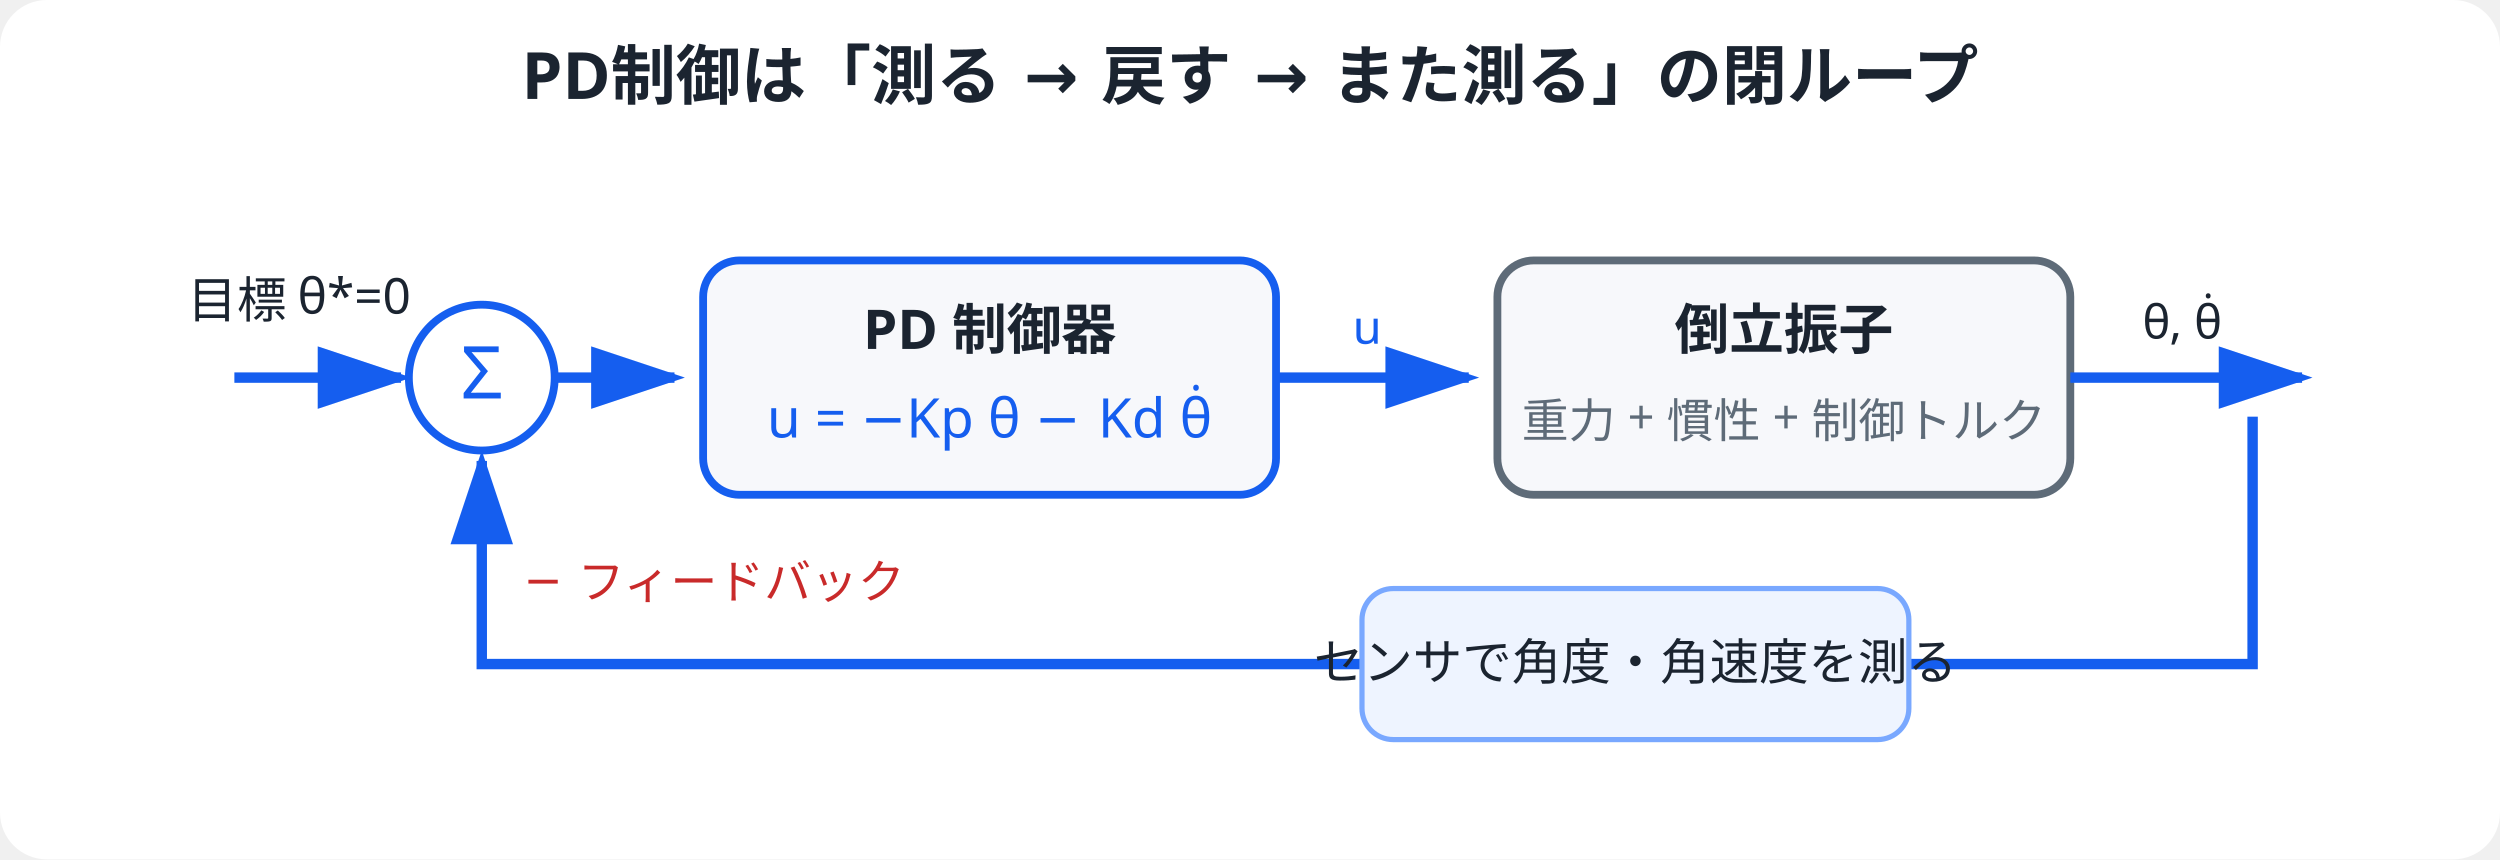
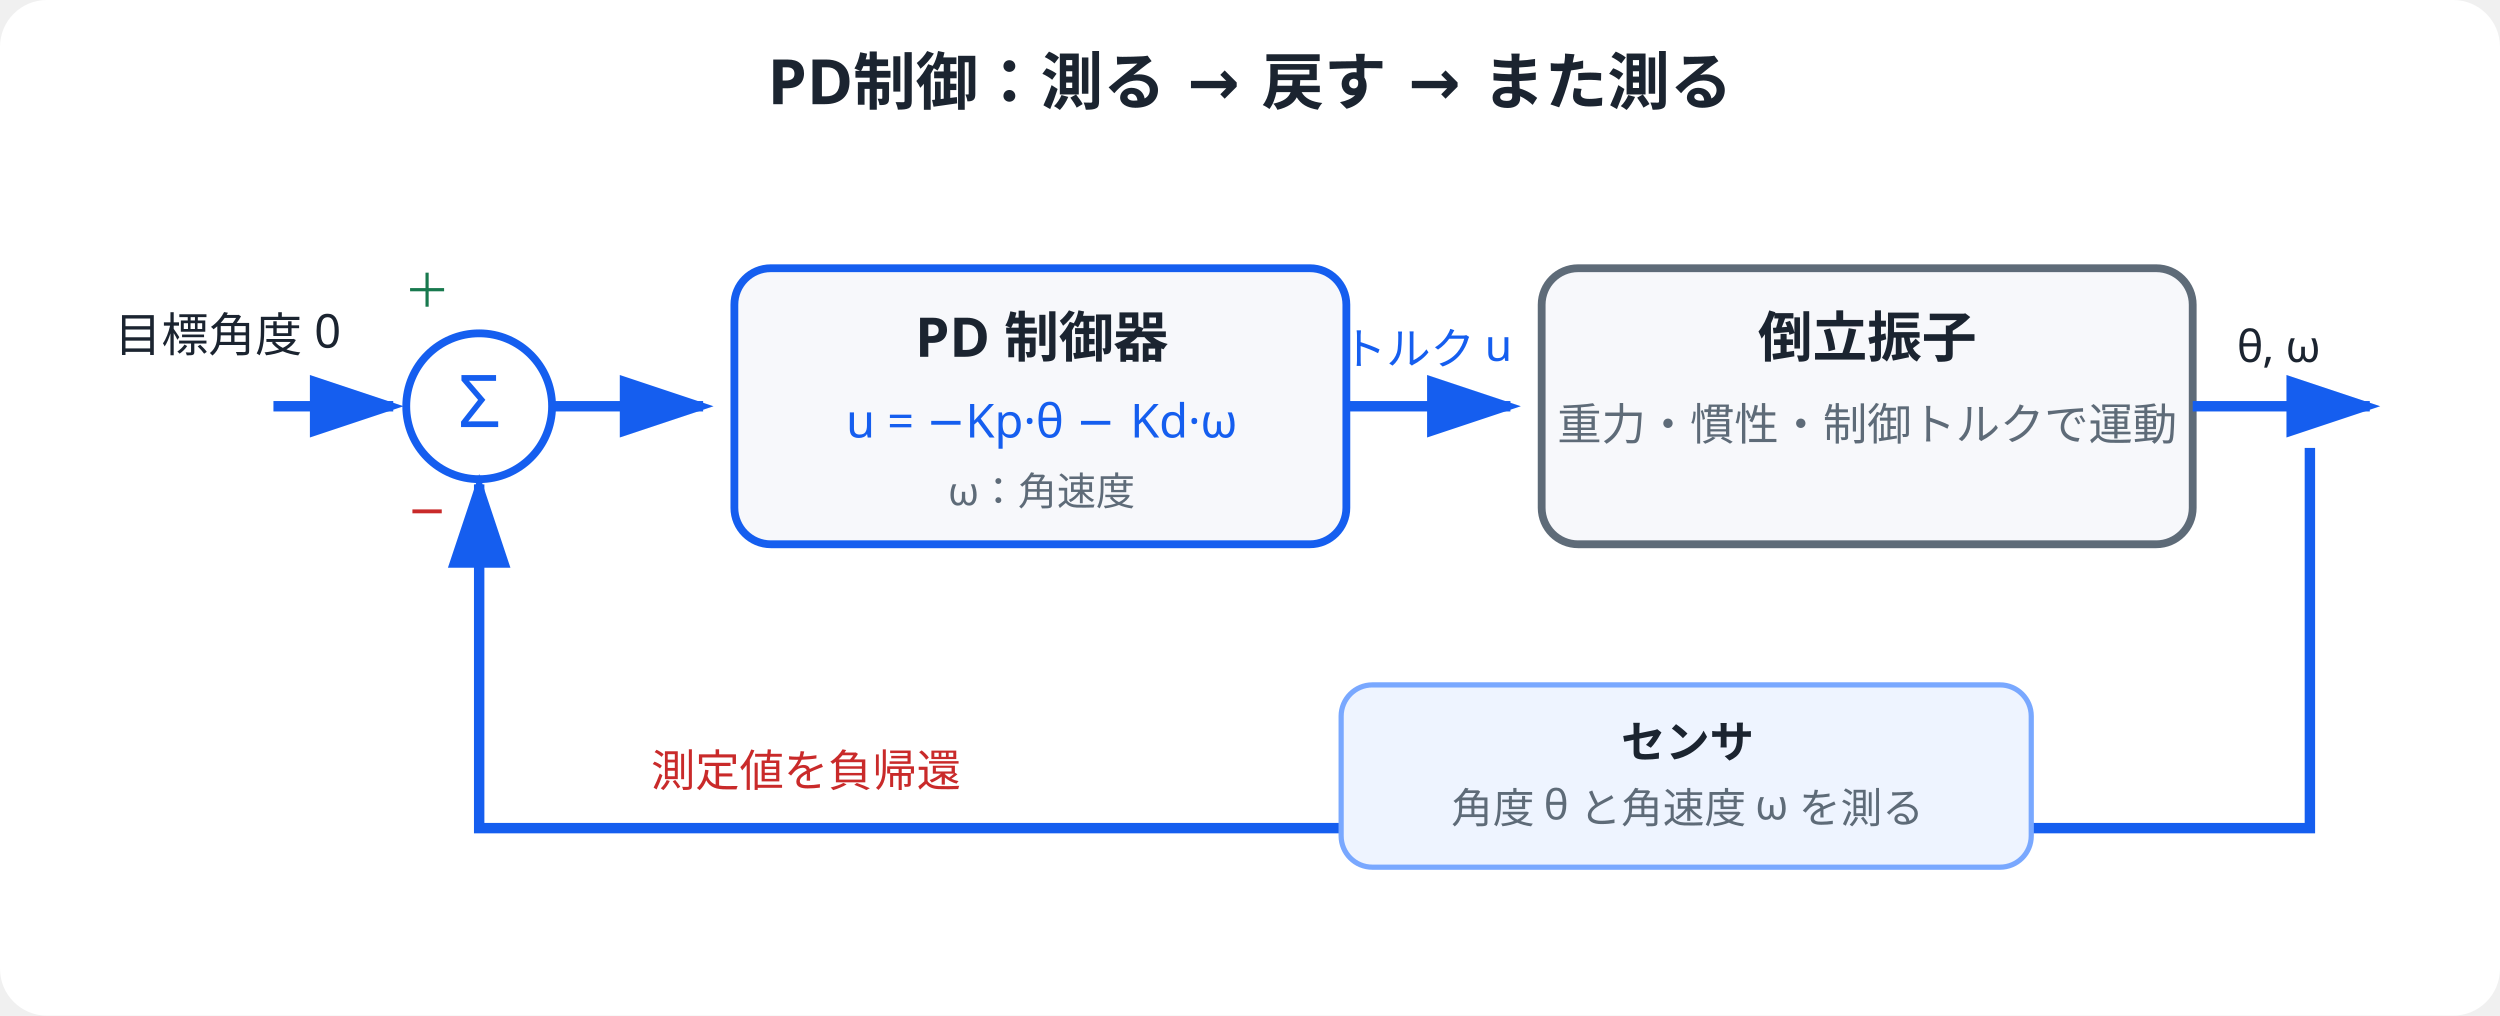
- <svg xmlns="http://www.w3.org/2000/svg" width="960" height="330" viewBox="0 0 960 330" role="img" aria-labelledby="title desc">
+ <svg xmlns="http://www.w3.org/2000/svg" width="960" height="390" viewBox="0 0 960 390" role="img" aria-labelledby="title desc">
  <defs>
    <marker id="a" markerWidth="10" markerHeight="10" refX="8" refY="3" orient="auto">
      <path d="M0,0 L0,6 L9,3 z" fill="#155eef" />
    </marker>
  </defs>
-   <rect width="960" height="330" rx="18" fill="#ffffff" />
-   <text x="480" y="38" text-anchor="middle" font-family="system-ui,sans-serif" font-size="25" font-weight="700" fill="#1b2430">PD制御は「測る → 戻す → また測る」の閉ループ</text>
-   <circle cx="185" cy="145" r="28" fill="#fff" stroke="#155eef" stroke-width="3" />
-   <text x="185" y="153" text-anchor="middle" font-family="system-ui,sans-serif" font-size="28" fill="#155eef">Σ</text>
-   <text x="72" y="122" font-family="system-ui,sans-serif" font-size="19" fill="#1b2430">目標 θ*=0</text>
-   <line x1="90" y1="145" x2="154" y2="145" stroke="#155eef" stroke-width="4" marker-end="url(#a)" />
-   <rect x="270" y="100" width="220" height="90" rx="14" fill="#f7f8fb" stroke="#155eef" stroke-width="3" />
-   <text x="380" y="134" text-anchor="middle" font-family="system-ui,sans-serif" font-size="21" font-weight="700" fill="#1b2430">PD 制御器</text>
-   <text x="380" y="168" text-anchor="middle" font-family="system-ui,sans-serif" font-size="21" fill="#155eef">u = −Kp θ − Kd θ̇</text>
-   <line x1="214" y1="145" x2="259" y2="145" stroke="#155eef" stroke-width="4" marker-end="url(#a)" />
-   <rect x="575" y="100" width="220" height="90" rx="14" fill="#f7f8fb" stroke="#5e6b78" stroke-width="3" />
-   <text x="685" y="134" text-anchor="middle" font-family="system-ui,sans-serif" font-size="21" font-weight="700" fill="#1b2430">倒立振子</text>
-   <text x="685" y="168" text-anchor="middle" font-family="system-ui,sans-serif" font-size="18" fill="#5e6b78">重力 + 慣性 + 制御トルク</text>
-   <line x1="490" y1="145" x2="564" y2="145" stroke="#155eef" stroke-width="4" marker-end="url(#a)" />
-   <text x="525" y="132" text-anchor="middle" font-family="system-ui,sans-serif" font-size="18" fill="#155eef">u</text>
-   <line x1="795" y1="145" x2="884" y2="145" stroke="#155eef" stroke-width="4" marker-end="url(#a)" />
-   <text x="838" y="130" text-anchor="middle" font-family="system-ui,sans-serif" font-size="18" fill="#1b2430">θ, θ̇</text>
-   <path d="M865 160 V255 H185 V177" fill="none" stroke="#155eef" stroke-width="4" marker-end="url(#a)" />
-   <rect x="523" y="226" width="210" height="58" rx="12" fill="#eef4ff" stroke="#79a8ff" stroke-width="2" />
-   <text x="628" y="261" text-anchor="middle" font-family="system-ui,sans-serif" font-size="19" fill="#1b2430">センサで角度・角速度を測る</text>
-   <text x="201" y="229" font-family="system-ui,sans-serif" font-size="18" fill="#c92a2a">− フィードバック</text>
+   <rect width="960" height="390" rx="18" fill="#ffffff" />
+   <text x="480" y="40" text-anchor="middle" font-family="system-ui,sans-serif" font-size="24" font-weight="700" fill="#1b2430">PD制御：測る → 戻す → また測る</text>
+   <text x="44" y="135" font-family="system-ui,sans-serif" font-size="18" fill="#1b2430">目標角度 0</text>
+   <line x1="105" y1="156" x2="151" y2="156" stroke="#155eef" stroke-width="4" marker-end="url(#a)" />
+   <circle cx="184" cy="156" r="28" fill="#ffffff" stroke="#155eef" stroke-width="3" />
+   <text x="184" y="164" text-anchor="middle" font-family="system-ui,sans-serif" font-size="28" fill="#155eef">Σ</text>
+   <text x="164" y="118" text-anchor="middle" font-family="system-ui,sans-serif" font-size="18" fill="#18794e">＋</text>
+   <text x="164" y="202" text-anchor="middle" font-family="system-ui,sans-serif" font-size="18" fill="#c92a2a">−</text>
+   <line x1="213" y1="156" x2="270" y2="156" stroke="#155eef" stroke-width="4" marker-end="url(#a)" />
+   <rect x="282" y="103" width="235" height="106" rx="14" fill="#f7f8fb" stroke="#155eef" stroke-width="3" />
+   <text x="400" y="137" text-anchor="middle" font-family="system-ui,sans-serif" font-size="21" font-weight="700" fill="#1b2430">PD 制御器</text>
+   <text x="400" y="168" text-anchor="middle" font-family="system-ui,sans-serif" font-size="18" fill="#155eef">u = −Kp·θ − Kd·ω</text>
+   <text x="400" y="194" text-anchor="middle" font-family="system-ui,sans-serif" font-size="15" fill="#5e6b78">ω：角速度</text>
+   <line x1="517" y1="156" x2="580" y2="156" stroke="#155eef" stroke-width="4" marker-end="url(#a)" />
+   <text x="548" y="140" text-anchor="middle" font-family="system-ui,sans-serif" font-size="17" fill="#155eef">トルク u</text>
+   <rect x="592" y="103" width="250" height="106" rx="14" fill="#f7f8fb" stroke="#5e6b78" stroke-width="3" />
+   <text x="717" y="137" text-anchor="middle" font-family="system-ui,sans-serif" font-size="21" font-weight="700" fill="#1b2430">倒立振子</text>
+   <text x="717" y="169" text-anchor="middle" font-family="system-ui,sans-serif" font-size="17" fill="#5e6b78">重力・慣性・制御トルクで運動</text>
+   <line x1="842" y1="156" x2="910" y2="156" stroke="#155eef" stroke-width="4" marker-end="url(#a)" />
+   <text x="875" y="139" text-anchor="middle" font-family="system-ui,sans-serif" font-size="17" fill="#1b2430">θ, ω</text>
+   <path d="M887 172 V318 H184 V186" fill="none" stroke="#155eef" stroke-width="4" marker-end="url(#a)" />
+   <rect x="515" y="263" width="265" height="70" rx="12" fill="#eef4ff" stroke="#79a8ff" stroke-width="2" />
+   <text x="648" y="291" text-anchor="middle" font-family="system-ui,sans-serif" font-size="17" font-weight="700" fill="#1b2430">センサ</text>
+   <text x="648" y="316" text-anchor="middle" font-family="system-ui,sans-serif" font-size="16" fill="#5e6b78">角度 θ と角速度 ω を測る</text>
+   <text x="250" y="302" font-family="system-ui,sans-serif" font-size="17" fill="#c92a2a">測定値を負帰還</text>
</svg>
